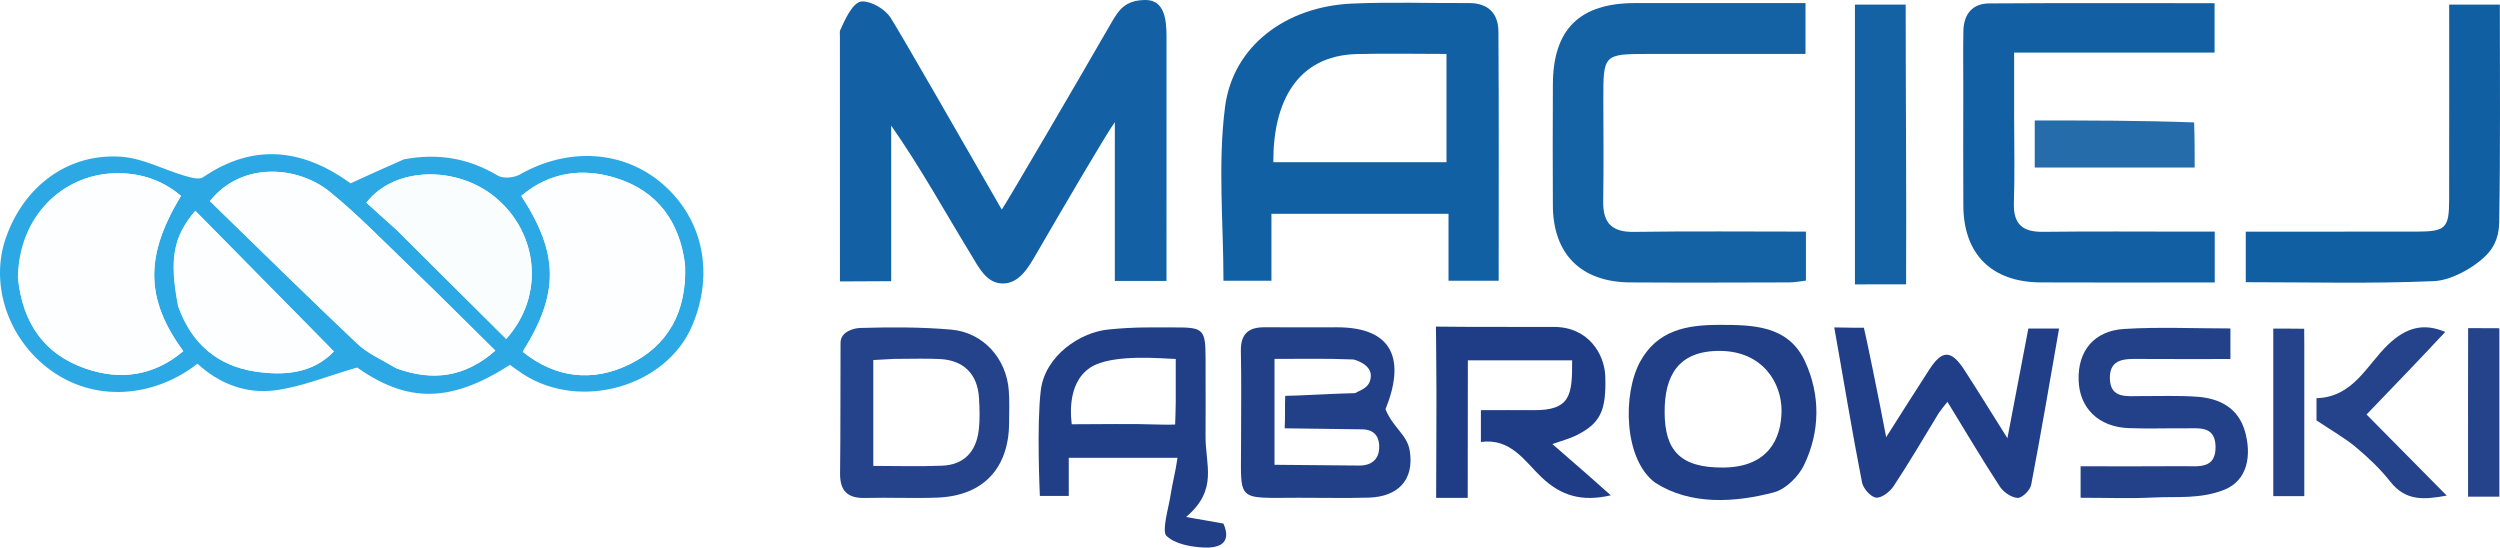
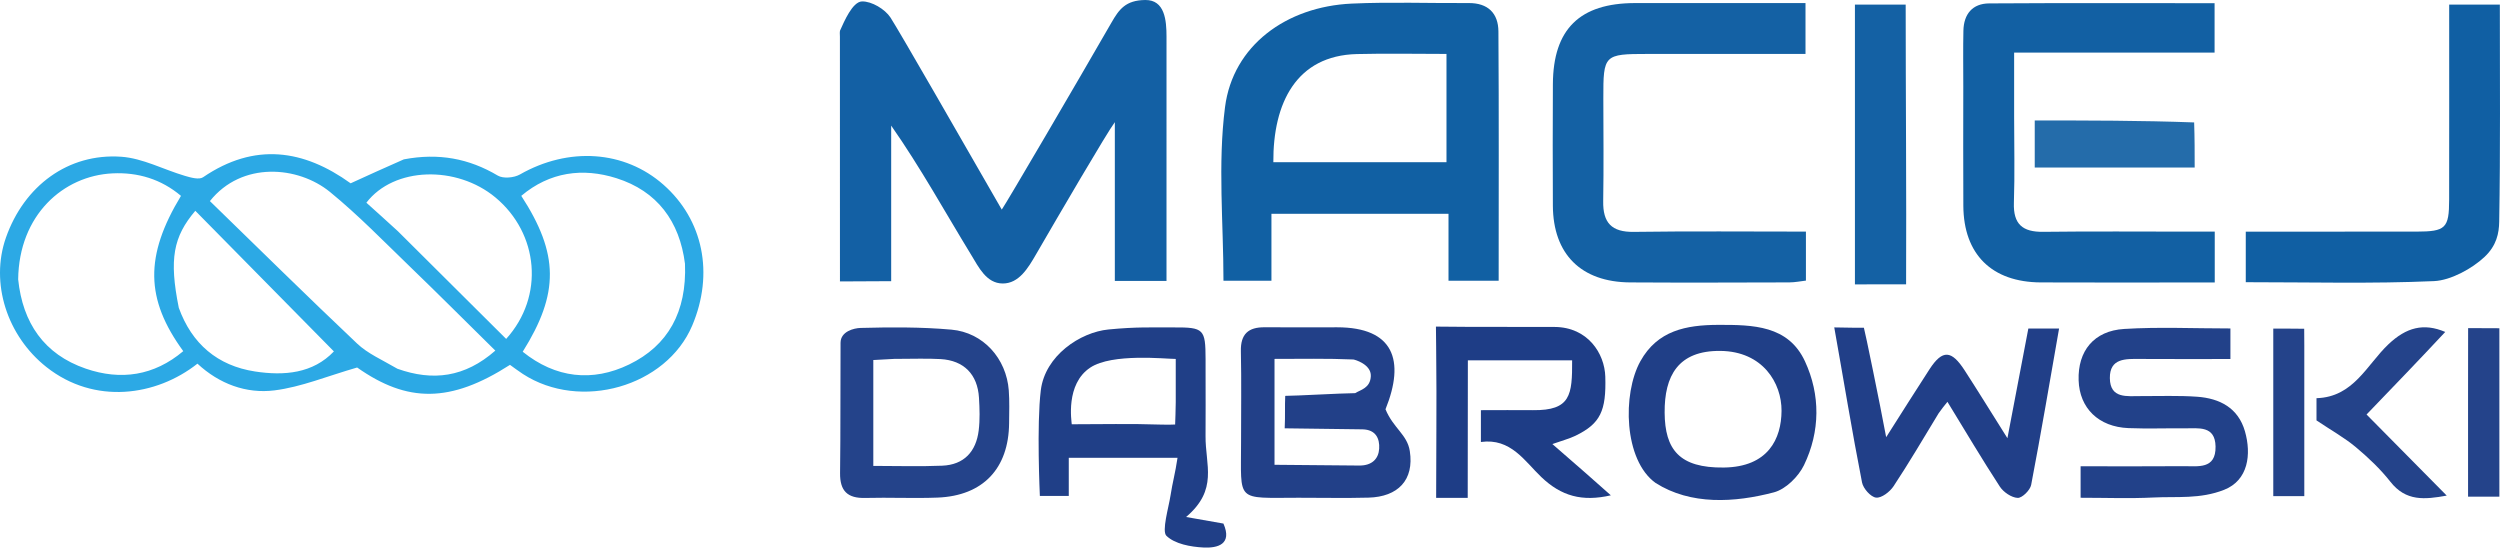
<svg xmlns="http://www.w3.org/2000/svg" version="1.1" id="Layer_1" x="0px" y="0px" width="534.301" viewBox="0 0 534.301 117.032" enable-background="new 0 0 624 500" xml:space="preserve" height="117.032">
  <defs id="defs133" />
  <path fill="#1360a4" opacity="1" stroke="none" d="m 190.463,60.092 -10.948,0.056 c 0.005,-0.286 -0.008,-36.16 -0.008,-52.308 0,-0.499 -0.109,-1.159 0.121,-1.505 0.726,-1.589 2.551,-5.984 4.606,-6.03 2.055,-0.045 4.906,1.643 6.079,3.442 1.868,2.865 15.707,26.996 23.785,41.048 0.922,-1.281 16.415,-27.735 23.452,-39.982 1.611,-2.804 3.013,-4.76 7.202,-4.812 4.199,-0.052 4.557,4.345 4.556,7.859 -0.004,17.282 -0.002,34.565 -0.002,52.178 h -11.044 V 26.11 c -1.613,2.119 -12.158,20.167 -16.82,28.218 -1.69,2.919 -3.66,6.283 -7.152,6.26 -3.492,-0.023 -5.134,-3.505 -6.716,-6.093 -5.596,-9.147 -10.757,-18.561 -17.111,-27.652 z" id="path74" />
  <path fill="#2ca9e5" opacity="1" stroke="none" d="m 86.307,34.058 c 7.427,-1.412 13.916,-0.191 20.09,3.474 1.152,0.684 3.467,0.471 4.722,-0.245 10.39,-5.93 22.338,-5.169 30.683,2.197 8.499,7.503 10.841,18.994 6.135,30.103 -5.534,13.062 -23.903,18.319 -36.18,10.345 -0.961,-0.624 -1.873,-1.324 -2.762,-1.955 -12.757,8.192 -21.94,8.122 -32.667,0.566 -6.406,1.846 -11.932,4.168 -17.659,4.888 C 52.603,84.193 46.841,82.033 42.199,77.721 33.377,84.685 20.185,86.555 9.927,78.45 1.507,71.797 -2.139,60.487 1.269,50.783 5.149,39.736 14.57,32.704 25.915,33.499 c 4.605,0.323 9.051,2.745 13.606,4.086 1.242,0.366 3.029,0.875 3.872,0.3 11.034,-7.526 21.533,-5.924 31.544,1.292 3.753,-1.716 7.356,-3.363 11.371,-5.119 M 3.884,59.707 c 0.957,9.283 5.521,16.017 14.448,19.08 7.48,2.567 14.582,1.539 20.834,-3.74 C 31.045,63.922 30.91,54.692 38.678,41.859 34.448,38.29 29.483,36.791 24.053,37.052 13.518,37.559 4.044,45.963 3.884,59.707 M 146.396,56.377 c -1.148,-9.088 -5.948,-15.541 -14.643,-18.291 -7.21,-2.28 -14.254,-1.356 -20.345,3.77 8.068,12.428 8.124,20.846 0.306,33.318 7.035,5.663 14.91,6.515 22.744,2.721 8.313,-4.025 12.345,-11.248 11.937,-21.518 M 84.943,78.813 c 7.55,2.69 14.396,1.85 20.915,-3.879 C 99.516,68.685 93.64,62.798 87.654,57.025 82.031,51.602 76.568,45.961 70.532,41.032 63.68,35.436 51.66,34.442 44.862,42.979 55.272,53.095 65.697,63.375 76.331,73.434 c 2.234,2.114 5.235,3.417 8.612,5.379 m 0.098,-29.394 c 7.708,7.667 15.415,15.334 23.137,23.015 8.254,-9.128 6.944,-22.56 -2.301,-30.24 -8.281,-6.88 -21.67,-6.582 -27.575,1.128 2.036,1.827 4.138,3.712 6.739,6.097 M 38.211,65.777 c 2.779,7.706 8.289,12.386 16.281,13.614 6.241,0.96 12.382,0.429 16.867,-4.287 C 61.258,64.856 51.496,54.951 41.741,45.052 37.04,50.596 36.108,55.344 38.211,65.777 Z" id="path76" />
  <path fill="#1160a3" opacity="1" stroke="none" d="m 287.106,45.694 c -5.258,0.002 -10.073,0.002 -15.374,0.002 v 14.303 h -10.252 c 0,-12.369 -1.233,-24.921 0.334,-37.114 1.69,-13.149 13.098,-21.479 27.079,-22.116 8.312,-0.379 16.655,-0.06 24.984,-0.115 4.142,-0.028 6.34,2.182 6.366,6.07 0.117,17.635 0.051,35.271 0.051,53.281 h -10.718 V 45.692 c -7.781,0 -14.905,0 -22.47,0.002 m 10.828,-11.028 h 11.209 V 11.527 c -6.584,0 -12.878,-0.131 -19.164,0.027 -12.909,0.324 -17.918,10.429 -17.84,23.112 8.226,0 16.514,0 25.795,-5e-5 z" id="path78" />
  <path fill="#1461a4" opacity="1" stroke="none" d="m 356.462,0.659 c 9.988,1.6e-5 19.478,1.6e-5 29.411,1.6e-5 0,3.552 0,6.911 0,10.87 -11.201,0 -22.472,-2.36e-4 -33.743,7.7e-5 -9.323,2.59e-4 -9.48,0.165 -9.464,9.481 0.012,7.33 0.094,14.661 -0.03,21.988 -0.078,4.601 1.776,6.63 6.546,6.56 12.143,-0.178 24.291,-0.059 36.781,-0.059 0,3.509 0,6.76 0,10.471 -1.076,0.121 -2.327,0.382 -3.58,0.385 -11.328,0.032 -22.657,0.074 -33.985,0.002 -10.485,-0.067 -16.463,-6.033 -16.518,-16.398 -0.046,-8.662 -0.041,-17.325 0.004,-25.988 0.06,-11.749 5.734,-17.308 17.584,-17.315 2.166,-0.001 4.331,3.58e-4 6.995,6.63e-4 z" id="path80" />
  <path fill="#1260a3" opacity="1" stroke="none" d="m 419.595,18.524 c 0.002,-4.328 -0.062,-8.159 0.025,-11.987 0.08,-3.527 1.941,-5.786 5.501,-5.809 15.951,-0.104 31.903,-0.045 48.18,-0.045 0,3.623 0,6.885 0,10.559 -13.91,0 -27.993,0 -42.84,0 0,4.794 -3e-5,9.208 3e-5,13.622 1.2e-4,6.161 0.156,12.327 -0.051,18.481 -0.153,4.568 1.849,6.257 6.264,6.201 10.489,-0.131 20.98,-0.042 31.47,-0.042 1.635,2e-5 3.27,1e-5 5.192,1e-5 0,3.597 0,6.851 0,10.866 -1.55,0 -3.132,0 -4.713,0 -10.823,-1e-5 -21.647,0.042 -32.47,-0.012 -10.475,-0.052 -16.478,-5.996 -16.547,-16.36 -0.055,-8.325 -0.011,-16.651 -0.011,-25.475 z" id="path82" />
  <path fill="#105fa3" opacity="1" stroke="none" d="m 530.959,54.945 c -2.636,2.465 -7.188,4.976 -10.758,5.134 -13.267,0.584 -26.575,0.233 -40.234,0.233 V 49.507 c 3.375,0 6.951,0 10.526,0 8.655,-2e-5 17.311,0.017 25.966,-0.006 6.239,-0.016 6.964,-0.715 6.974,-6.846 0.024,-13.789 0.008,-27.579 0.008,-41.676 h 10.826 c 0,15.567 0.133,30.996 -0.137,46.418 -0.043,2.438 -0.536,5.084 -3.171,7.548 z" id="path84" />
  <path fill="#224088" opacity="1" stroke="none" d="m 277.498,106.38 c -13.56,0.021 -12.239,1.031 -12.259,-11.832 -0.01,-6.495 0.104,-12.992 -0.039,-19.483 -0.081,-3.668 1.591,-5.148 5.082,-5.121 5.162,0.039 10.325,0.002 15.487,0.006 12.092,0.01 14.573,7.041 10.341,17.521 1.686,4.074 4.647,5.389 5.195,8.936 0.959,6.198 -2.536,9.78 -8.828,9.947 -4.826,0.128 -9.658,0.026 -14.978,0.026 m 13.705,-14.621 -16.639,-0.219 c 0.134,-2.899 0.005,-4.606 0.113,-6.937 2.281,0 11.721,-0.549 14.942,-0.579 1.169,-0.717 3.237,-1.081 3.352,-3.631 0.115,-2.55 -3.478,-3.553 -3.749,-3.565 -5.59,-0.242 -11.196,-0.123 -16.833,-0.123 v 22.63 l 18.152,0.162 c 2.702,0.006 4.08,-1.452 4.215,-3.599 0.135,-2.147 -0.704,-4.079 -3.552,-4.138 z" id="path86" />
  <path fill="#203f87" opacity="1" stroke="none" d="m 257.657,79.701 c 3e-5,4.804 0.03,9.136 -0.007,13.466 -0.054,6.265 2.759,11.433 -4.155,17.324 l 7.976,1.406 c 1.951,4.442 -1.248,5.268 -4.25,5.118 -2.762,-0.138 -6.135,-0.755 -7.935,-2.504 -1.027,-0.997 0.478,-6.051 0.862,-8.527 0.471,-3.035 1.001,-4.701 1.512,-8.136 h -23.241 v 8.15 h -6.18 c -0.004,-0.217 -0.711,-15.165 0.202,-22.587 0.914,-7.422 8.43,-12.405 14.46,-12.995 6.03,-0.59 9.306,-0.414 13.963,-0.439 6.431,-0.035 6.773,0.369 6.792,6.752 0.002,0.833 2.4e-4,1.666 3e-5,2.972 m -6.375,6.201 v -9.19 c -2.211,0 -13.568,-1.258 -18.262,1.845 -5.369,3.549 -3.983,11.551 -3.965,12.117 6.241,0 12.55,-0.153 18.846,0.065 1.424,0.049 2.463,0.031 3.251,-0.012 0.04,-1.172 0.112,-2.907 0.131,-4.825 z" id="path88" />
  <path fill="#1e3d86" opacity="1" stroke="none" d="m 338.871,101.087 c 1.848,1.63 3.428,3.028 5.4,4.774 -6.165,1.417 -10.599,0.158 -14.864,-3.907 -3.542,-3.375 -6.52,-8.378 -12.909,-7.492 v -6.8 c 3.877,0 7.507,-0.04 11.138,-4e-4 8.072,0.088 8.397,-3.245 8.359,-10.645 h -22.283 l -0.031,29.385 h -6.747 c 0,-5.109 0.12,-24.135 0.03,-28.026 -0.024,-1.022 -0.028,-7.428 -0.075,-8.575 1.192,0.02 5.385,0.062 6.779,0.055 1.756,-0.01 15.835,0.008 18.561,0.021 7.136,0.036 10.711,5.685 10.856,10.619 0.215,7.317 -1.043,10.035 -6.345,12.618 -1.333,0.649 -2.801,1.021 -4.965,1.79 2.491,2.172 4.659,4.062 7.096,6.183 z" id="path90" />
  <path fill="#213f88" opacity="1" stroke="none" d="m 414.322,88.329 c -3.301,5.435 -6.331,10.603 -9.632,15.591 -0.789,1.192 -2.571,2.562 -3.736,2.43 -1.141,-0.129 -2.743,-1.938 -2.998,-3.234 -2.117,-10.749 -4.012,-22.387 -5.938,-33.142 4.292,0.07 4.511,0.084 6.335,0.076 0.226,0.685 3.432,16.237 4.758,23.387 3.503,-5.498 6.346,-10.041 9.271,-14.53 2.793,-4.286 4.716,-4.059 7.514,0.267 2.867,4.432 5.637,8.927 9.13,14.477 1.621,-8.496 3.026,-15.859 4.472,-23.435 h 6.569 c -1.983,11.308 -3.853,22.385 -5.967,33.414 -0.218,1.137 -1.937,2.828 -2.886,2.781 -1.334,-0.066 -3.038,-1.233 -3.818,-2.429 -3.803,-5.835 -7.351,-11.836 -11.188,-18.104 -0.753,0.93 -1.234,1.523 -1.885,2.45 z" id="path92" />
  <path fill="#224189" opacity="1" stroke="none" d="m 475.356,104.677 c -5.148,2.038 -10.155,1.401 -15.075,1.647 -5.116,0.256 -10.256,0.057 -15.613,0.057 v -6.73 c 7.418,0 14.706,0.041 21.993,-0.019 3.072,-0.025 6.929,0.734 6.848,-4.192 -0.074,-4.555 -3.664,-3.871 -6.61,-3.896 -3.999,-0.034 -8.004,0.111 -11.997,-0.048 -6.394,-0.255 -10.469,-4.256 -10.658,-10.222 -0.197,-6.232 3.235,-10.571 9.733,-10.971 7.432,-0.458 14.914,-0.106 22.709,-0.106 v 6.532 c -6.392,0 -12.83,0.031 -19.268,-0.013 -3.109,-0.021 -6.554,-0.206 -6.498,4.112 0.058,4.452 3.698,3.811 6.671,3.825 3.998,0.019 8.012,-0.148 11.992,0.138 4.813,0.346 8.77,2.381 10.207,7.385 1.415,4.929 0.715,10.463 -4.433,12.5 z" id="path94" />
  <path fill="#24438a" opacity="1" stroke="none" d="m 179.644,73.233 c 0.025,-2.399 2.849,-3.108 4.282,-3.146 6.465,-0.171 12.974,-0.209 19.408,0.364 6.816,0.607 11.757,6.177 12.263,12.991 0.172,2.315 0.088,4.651 0.069,6.978 -0.076,9.714 -5.581,15.545 -15.284,15.926 -5.145,0.202 -10.306,-0.061 -15.455,0.075 -3.804,0.101 -5.436,-1.49 -5.387,-5.33 0.118,-9.14 0.046,-18.282 0.103,-27.857 m 11.448,3.47 c -1.451,0.079 -2.902,0.158 -4.447,0.242 v 22.627 c 5.131,0 9.938,0.158 14.73,-0.045 4.678,-0.198 7.245,-3.031 7.795,-7.547 0.28,-2.296 0.198,-4.659 0.058,-6.978 -0.303,-5 -3.224,-7.969 -8.201,-8.259 -2.984,-0.174 -5.987,-0.037 -9.935,-0.04 z" id="path96" />
  <path fill="#203f87" opacity="1" stroke="none" d="m 353.828,103.214 c -6.798,-4.874 -7.12,-19.038 -3.242,-26.014 3.65,-6.565 9.768,-7.75 16.638,-7.768 7.404,-0.019 14.964,0.084 18.537,7.797 3.307,7.138 3.272,14.98 -0.21,22.181 -1.189,2.46 -3.909,5.151 -6.434,5.815 -8.395,2.21 -17.784,2.764 -25.288,-2.011 M 367.7,74.997 c -9.058,-0.104 -11.994,5.343 -11.933,13.206 0.061,7.862 3.121,11.835 12.641,11.719 9.52,-0.115 12.307,-6.178 12.343,-12.116 0.036,-5.938 -3.994,-12.705 -13.052,-12.809 z" id="path98" />
  <path fill="#1461a4" opacity="1" stroke="none" d="m 407.372,60.773 c -1.171,-0.041 -7.381,0.021 -10.937,0.008 0,-10.544 3e-5,-20.308 3e-5,-30.073 0,-9.801 -3e-5,-19.602 -3e-5,-29.727 h 10.848 c 0,19.146 0.177,40.111 0.09,59.792 z" id="path100" />
  <path fill="#246caa" opacity="1" stroke="none" d="m 468.934,26.166 c 0.113,3.374 0.113,6.328 0.113,9.634 -11.536,0 -22.699,0 -34.183,0 0,-3.504 0,-6.887 0,-10.054 11.381,0 22.67,0 34.071,0.42 z" id="path102" />
  <path fill="#24438a" opacity="1" stroke="none" d="m 522.601,70.942 c -5.644,6.044 -11.167,11.778 -16.821,17.647 5.371,5.433 11.064,11.191 17.135,17.331 -4.717,0.858 -8.726,1.258 -12.033,-2.952 -2.141,-2.726 -4.726,-5.164 -7.391,-7.399 -2.37,-1.987 -5.124,-3.517 -8.409,-5.719 0,-0.736 0,-2.678 0,-4.75 7.928,-0.227 10.768,-7.159 15.363,-11.509 3.836,-3.631 7.542,-4.612 12.155,-2.649 z" id="path104" />
  <path fill="#24438a" opacity="1" stroke="none" d="m 527.488,70.124 c 1.686,0.007 5.926,0.031 6.679,0.028 v 36.003 h -6.692 c 0,-10.377 -0.011,-35.273 0.013,-36.032 z" id="path106" />
  <path fill="#24438a" opacity="1" stroke="none" d="m 492.476,73.815 c 6e-5,10.937 6e-5,21.408 6e-5,32.225 h -6.631 V 70.229 c 1.983,0.002 4.817,3.2e-4 6.609,0.032 -0.003,0.729 0.01,2.616 0.022,3.555 z" id="path108" />
-   <path fill="#fcfeff" opacity="1" stroke="none" d="M 3.82,59.31 C 4.044,45.963 13.518,37.559 24.053,37.052 29.483,36.791 34.448,38.29 38.678,41.859 30.91,54.692 31.045,63.922 39.166,75.047 32.914,80.326 25.811,81.354 18.332,78.787 9.404,75.724 4.841,68.99 3.82,59.31 Z" id="path110" />
-   <path fill="#fcfeff" opacity="1" stroke="none" d="m 146.428,56.806 c 0.377,9.842 -3.655,17.064 -11.968,21.089 -7.835,3.794 -15.709,2.943 -22.744,-2.721 7.818,-12.471 7.761,-20.89 -0.306,-33.318 6.09,-5.126 13.135,-6.051 20.345,-3.77 8.695,2.75 13.495,9.203 14.674,18.72 z" id="path112" />
-   <path fill="#fcfeff" opacity="1" stroke="none" d="m 84.578,78.67 c -3.012,-1.819 -6.013,-3.123 -8.247,-5.236 C 65.697,63.375 55.272,53.095 44.862,42.979 51.66,34.442 63.68,35.436 70.532,41.032 c 6.036,4.929 11.499,10.57 17.122,15.993 5.986,5.773 11.862,11.66 18.204,17.909 -6.518,5.73 -13.365,6.569 -21.279,3.736 z" id="path114" />
-   <path fill="#fafdfe" opacity="1" stroke="none" d="m 84.791,49.169 c -2.352,-2.135 -4.453,-4.021 -6.489,-5.847 5.905,-7.71 19.293,-8.008 27.575,-1.128 9.245,7.68 10.555,21.112 2.301,30.24 C 100.456,64.754 92.749,57.087 84.791,49.169 Z" id="path116" />
-   <path fill="#fcfeff" opacity="1" stroke="none" d="M 38.042,65.397 C 36.108,55.344 37.04,50.596 41.741,45.052 51.496,54.951 61.258,64.856 71.359,75.105 66.874,79.821 60.733,80.351 54.492,79.392 46.5,78.163 40.99,73.483 38.042,65.397 Z" id="path118" />
</svg>
